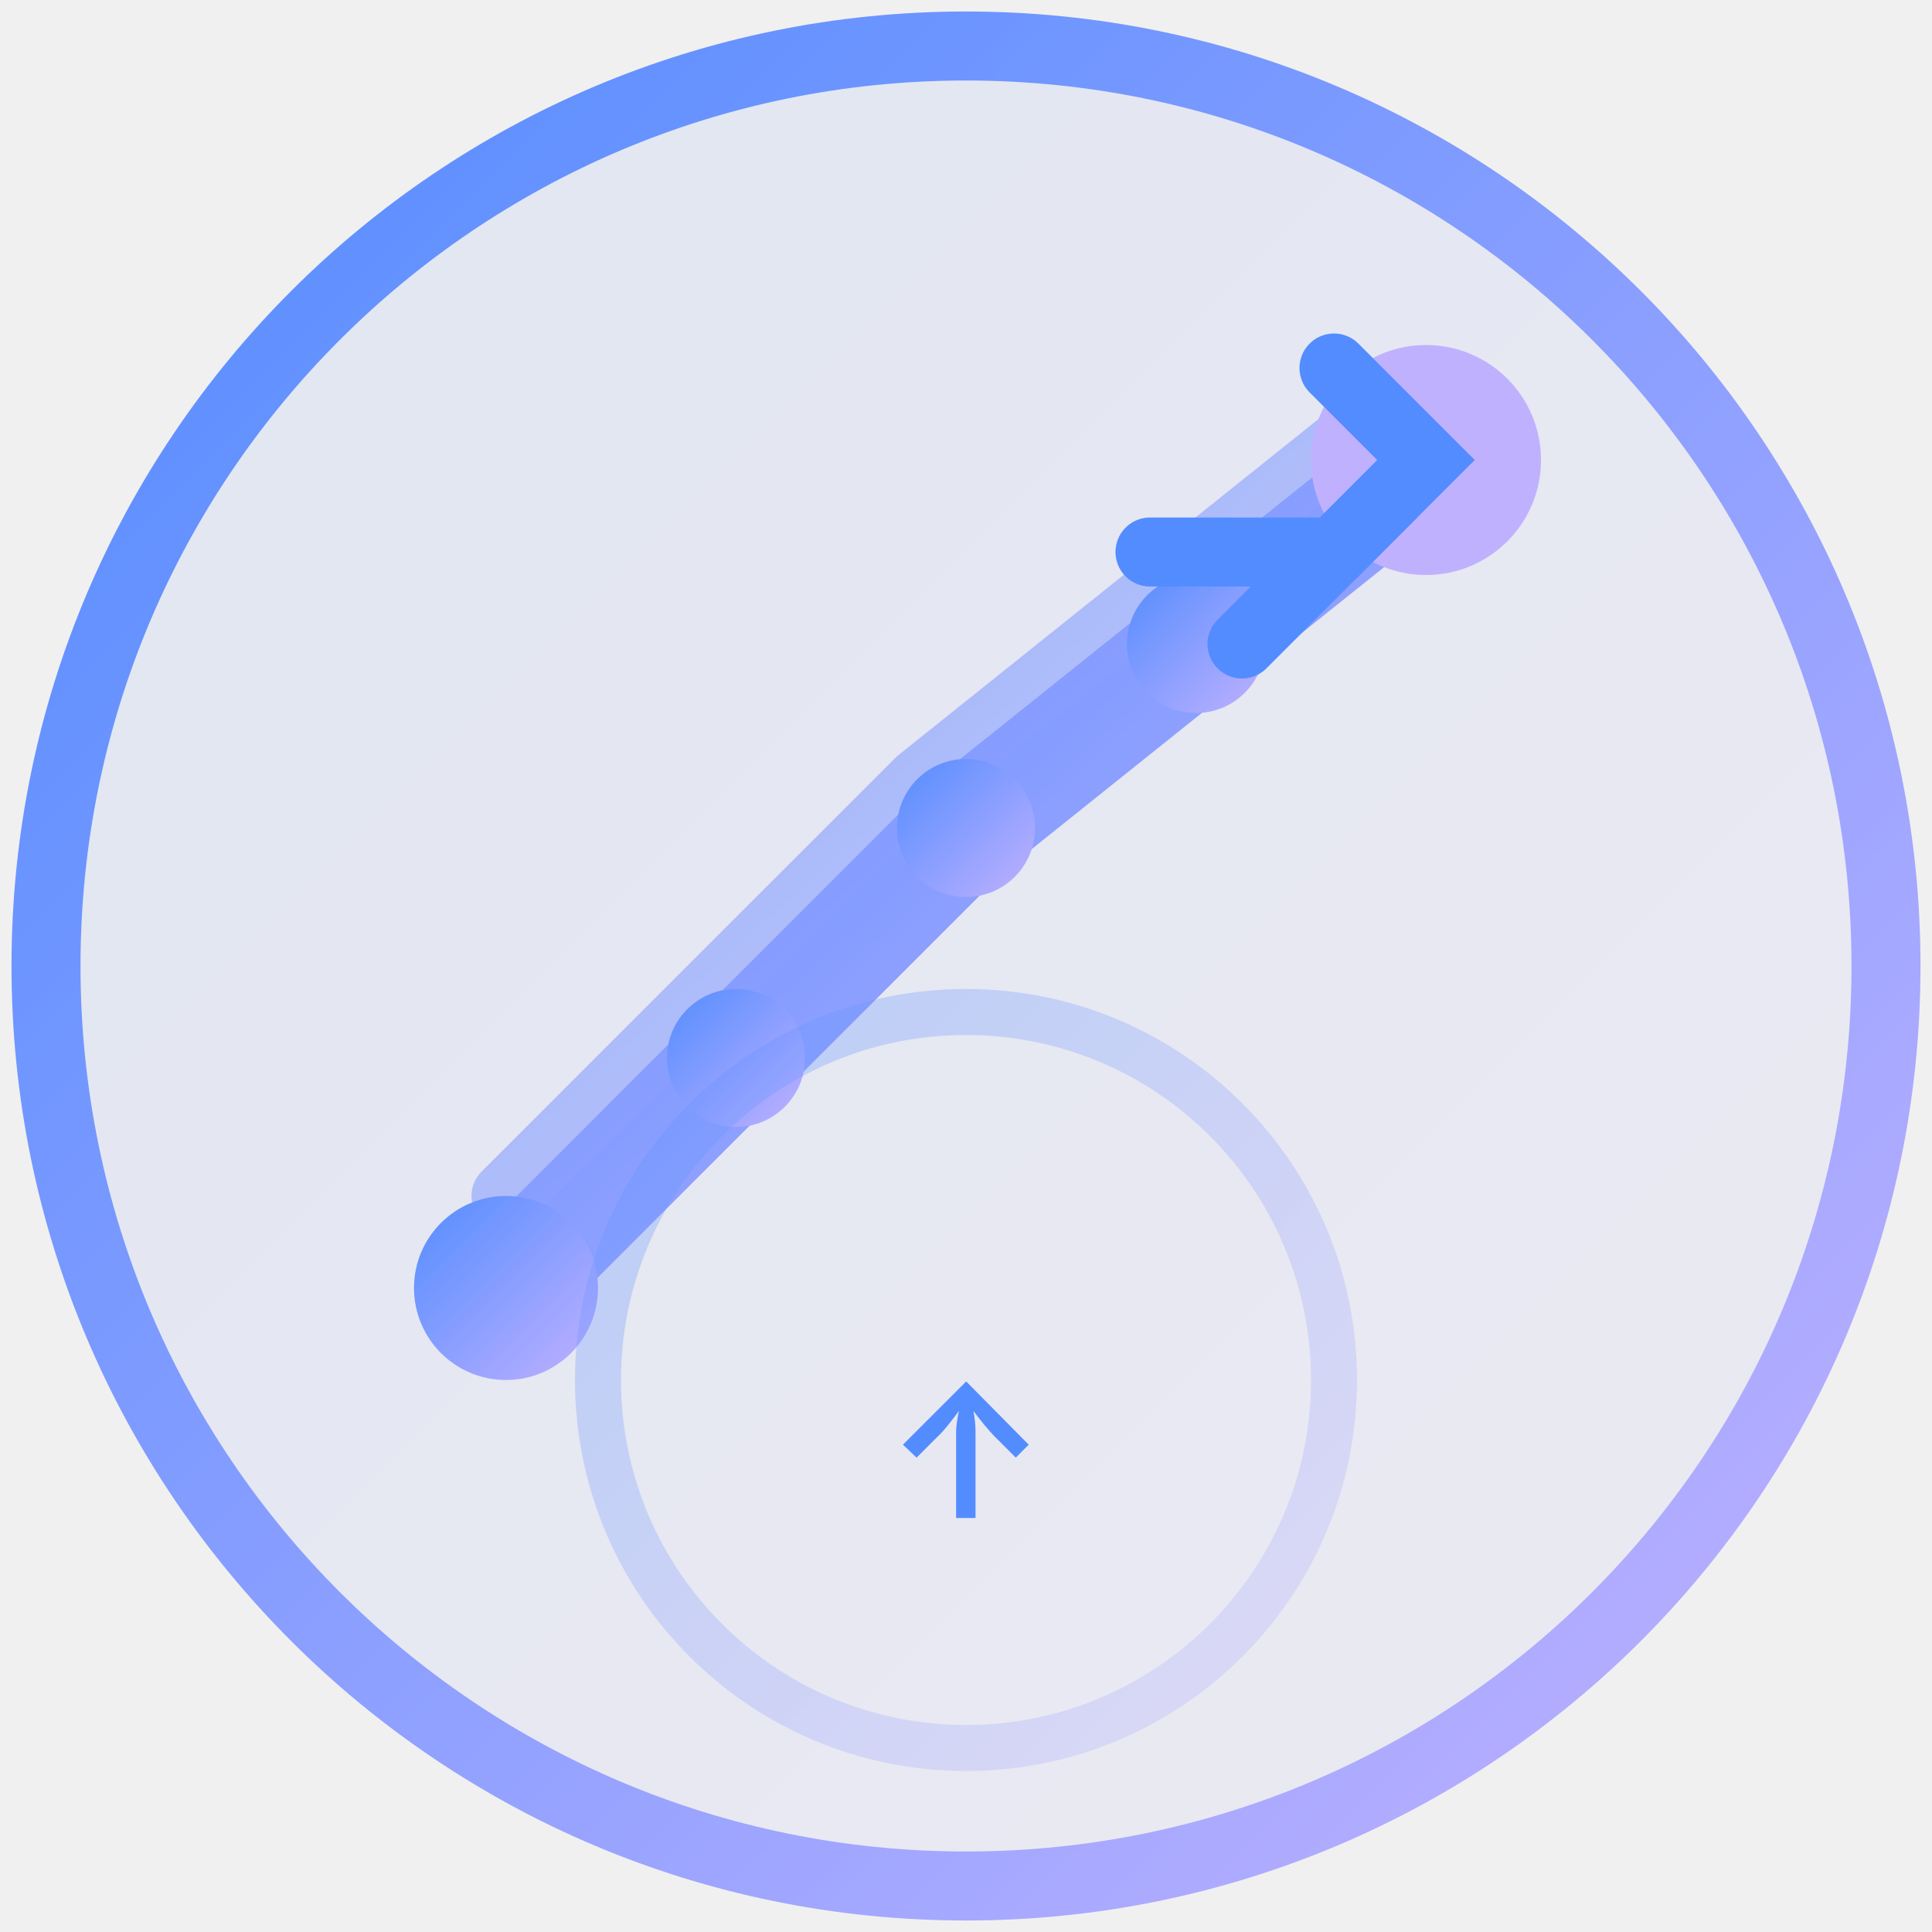
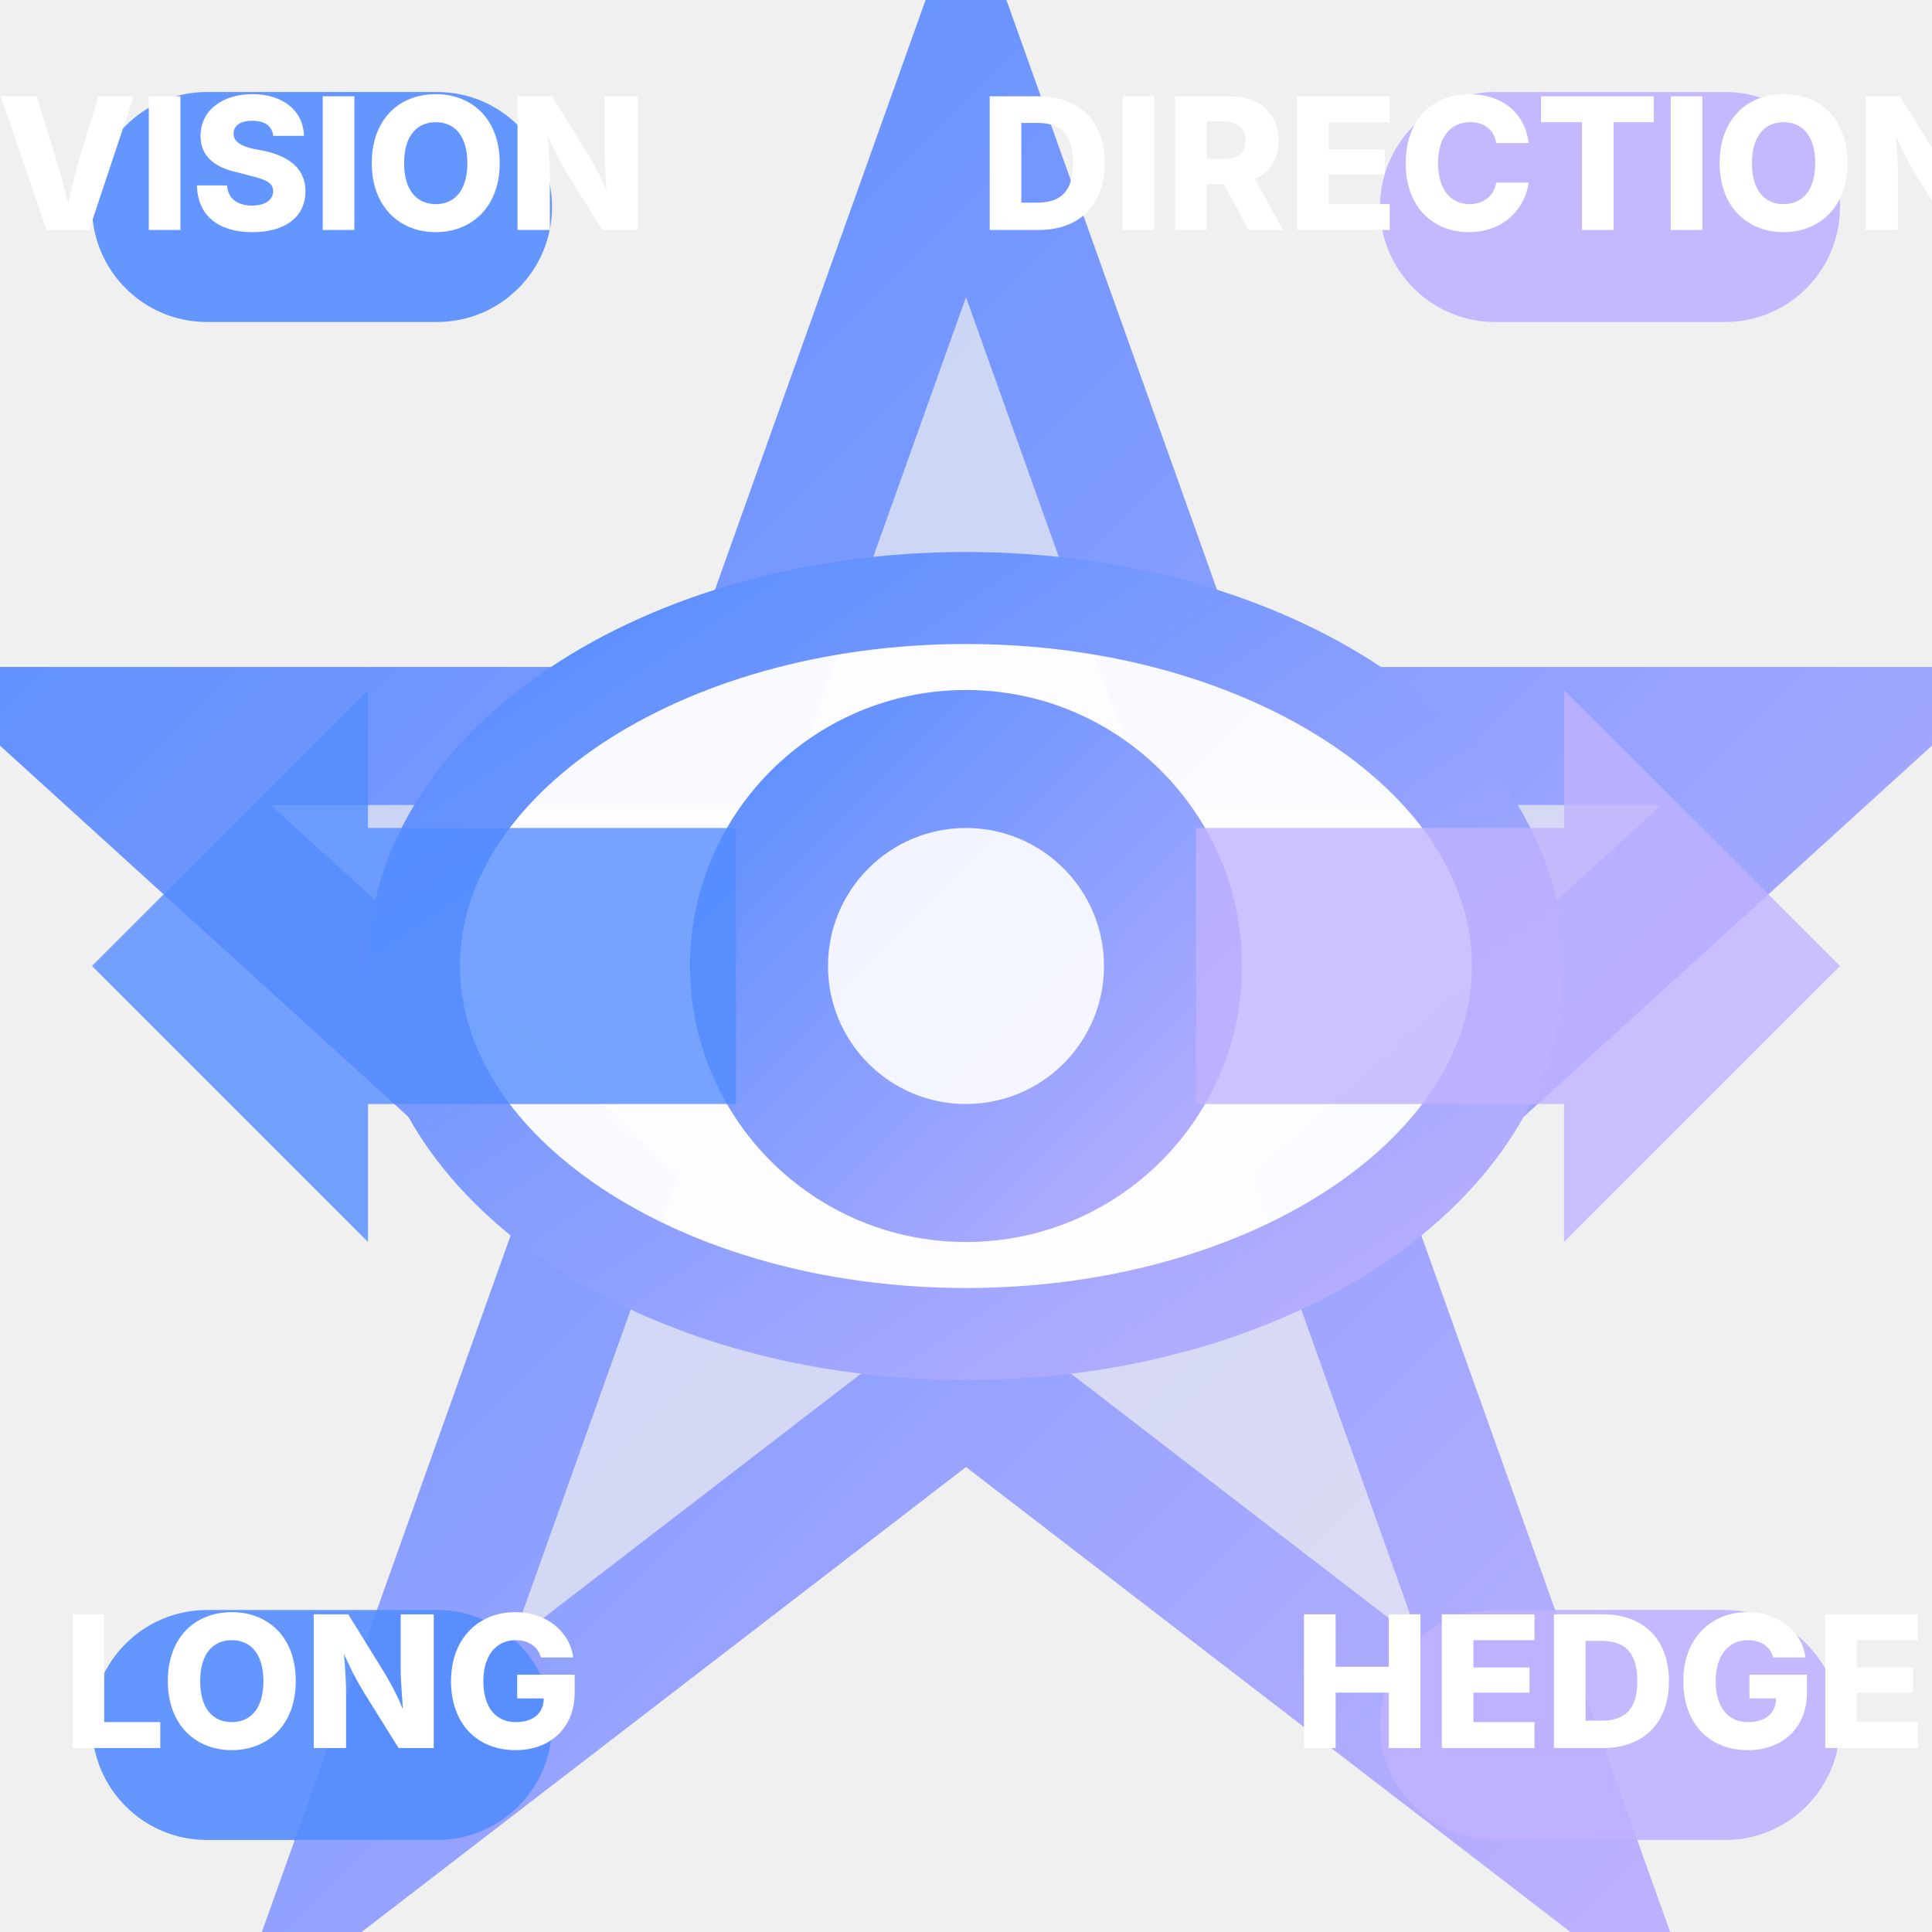
<svg xmlns="http://www.w3.org/2000/svg" width="42" height="42" viewBox="0 0 42 42" fill="none">
  <defs>
    <linearGradient id="visionGradient" x1="0%" y1="0%" x2="100%" y2="100%">
-       <stop offset="0%" style="stop-color:#538CFF;stop-opacity:0.1" />
-       <stop offset="100%" style="stop-color:#C0B1FF;stop-opacity:0.1" />
+       <stop offset="0%" style="stop-color:#538CFF;stop-opacity:0.3" />
+       <stop offset="100%" style="stop-color:#C0B1FF;stop-opacity:0.3" />
    </linearGradient>
    <linearGradient id="visionStroke" x1="0%" y1="0%" x2="100%" y2="100%">
      <stop offset="0%" style="stop-color:#538CFF" />
      <stop offset="100%" style="stop-color:#C0B1FF" />
    </linearGradient>
+     <filter id="visionGlow">
+       <feGaussianBlur stdDeviation="4" result="coloredBlur" />
+       <feMerge>
+         <feMergeNode in="coloredBlur" />
+         <feMergeNode in="SourceGraphic" />
+       </feMerge>
+     </filter>
  </defs>
-   <circle cx="21" cy="21" r="20" fill="url(#visionGradient)" stroke="url(#visionStroke)" stroke-width="1.5" />
-   <g transform="translate(8, 8)">
-     <path d="M3 20 L8 15 L13 10 L18 6 L23 2" stroke="url(#visionStroke)" stroke-width="2.5" fill="none" stroke-linecap="round" />
-     <path d="M3 18 L7 14 L12 9 L17 5 L22 1" stroke="url(#visionStroke)" stroke-width="1.5" fill="none" stroke-linecap="round" opacity="0.6" />
-     <circle cx="3" cy="20" r="2" fill="url(#visionStroke)" />
-     <circle cx="8" cy="15" r="1.5" fill="url(#visionStroke)" />
-     <circle cx="13" cy="10" r="1.5" fill="url(#visionStroke)" />
-     <circle cx="18" cy="6" r="1.5" fill="url(#visionStroke)" />
-     <circle cx="23" cy="2" r="2.5" fill="#C0B1FF" />
-     <path d="M21 4 L23 2 L21 0" stroke="#538CFF" stroke-width="1.5" fill="none" stroke-linecap="round" />
-     <path d="M19 6 L21 4 L17 4" stroke="#538CFF" stroke-width="1.5" fill="none" stroke-linecap="round" />
-     <circle cx="13" cy="22" r="8" stroke="url(#visionStroke)" stroke-width="1" fill="none" opacity="0.3" />
-     <text x="13" y="25" font-family="Inter, sans-serif" font-size="4" font-weight="600" fill="#538CFF" text-anchor="middle">↑</text>
-   </g>
+   <path d="M21 2 L26 16 L40 16 L29 26 L34 40 L21 30 L8 40 L13 26 L2 16 L16 16 Z" fill="url(#visionGradient)" stroke="url(#visionStroke)" stroke-width="3" />
+   <ellipse cx="21" cy="21" rx="12" ry="8" fill="rgba(255,255,255,0.95)" stroke="url(#visionStroke)" stroke-width="2" />
+   <circle cx="21" cy="21" r="6" fill="url(#visionStroke)" />
+   <circle cx="21" cy="21" r="3" fill="rgba(255,255,255,0.9)" />
+   <path d="M2 21 L8 15 L8 18 L16 18 L16 24 L8 24 L8 27 Z" fill="#538CFF" opacity="0.8" />
+   <path d="M40 21 L34 15 L34 18 L26 18 L26 24 L34 24 L34 27 Z" fill="#C0B1FF" opacity="0.8" />
+   <rect x="2" y="2" width="10" height="5" rx="2.5" fill="#538CFF" opacity="0.9" />
+   <text x="7" y="5" font-family="Inter, sans-serif" font-size="4" font-weight="800" fill="white" text-anchor="middle">VISION</text>
+   <rect x="30" y="2" width="10" height="5" rx="2.5" fill="#C0B1FF" opacity="0.9" />
+   <text x="35" y="5" font-family="Inter, sans-serif" font-size="4" font-weight="800" fill="white" text-anchor="middle">DIRECTIONAL</text>
+   <rect x="2" y="35" width="10" height="5" rx="2.5" fill="#538CFF" opacity="0.9" />
+   <text x="7" y="38" font-family="Inter, sans-serif" font-size="4" font-weight="800" fill="white" text-anchor="middle">LONG</text>
+   <rect x="30" y="35" width="10" height="5" rx="2.5" fill="#C0B1FF" opacity="0.9" />
+   <text x="35" y="38" font-family="Inter, sans-serif" font-size="4" font-weight="800" fill="white" text-anchor="middle">HEDGE</text>
</svg>
